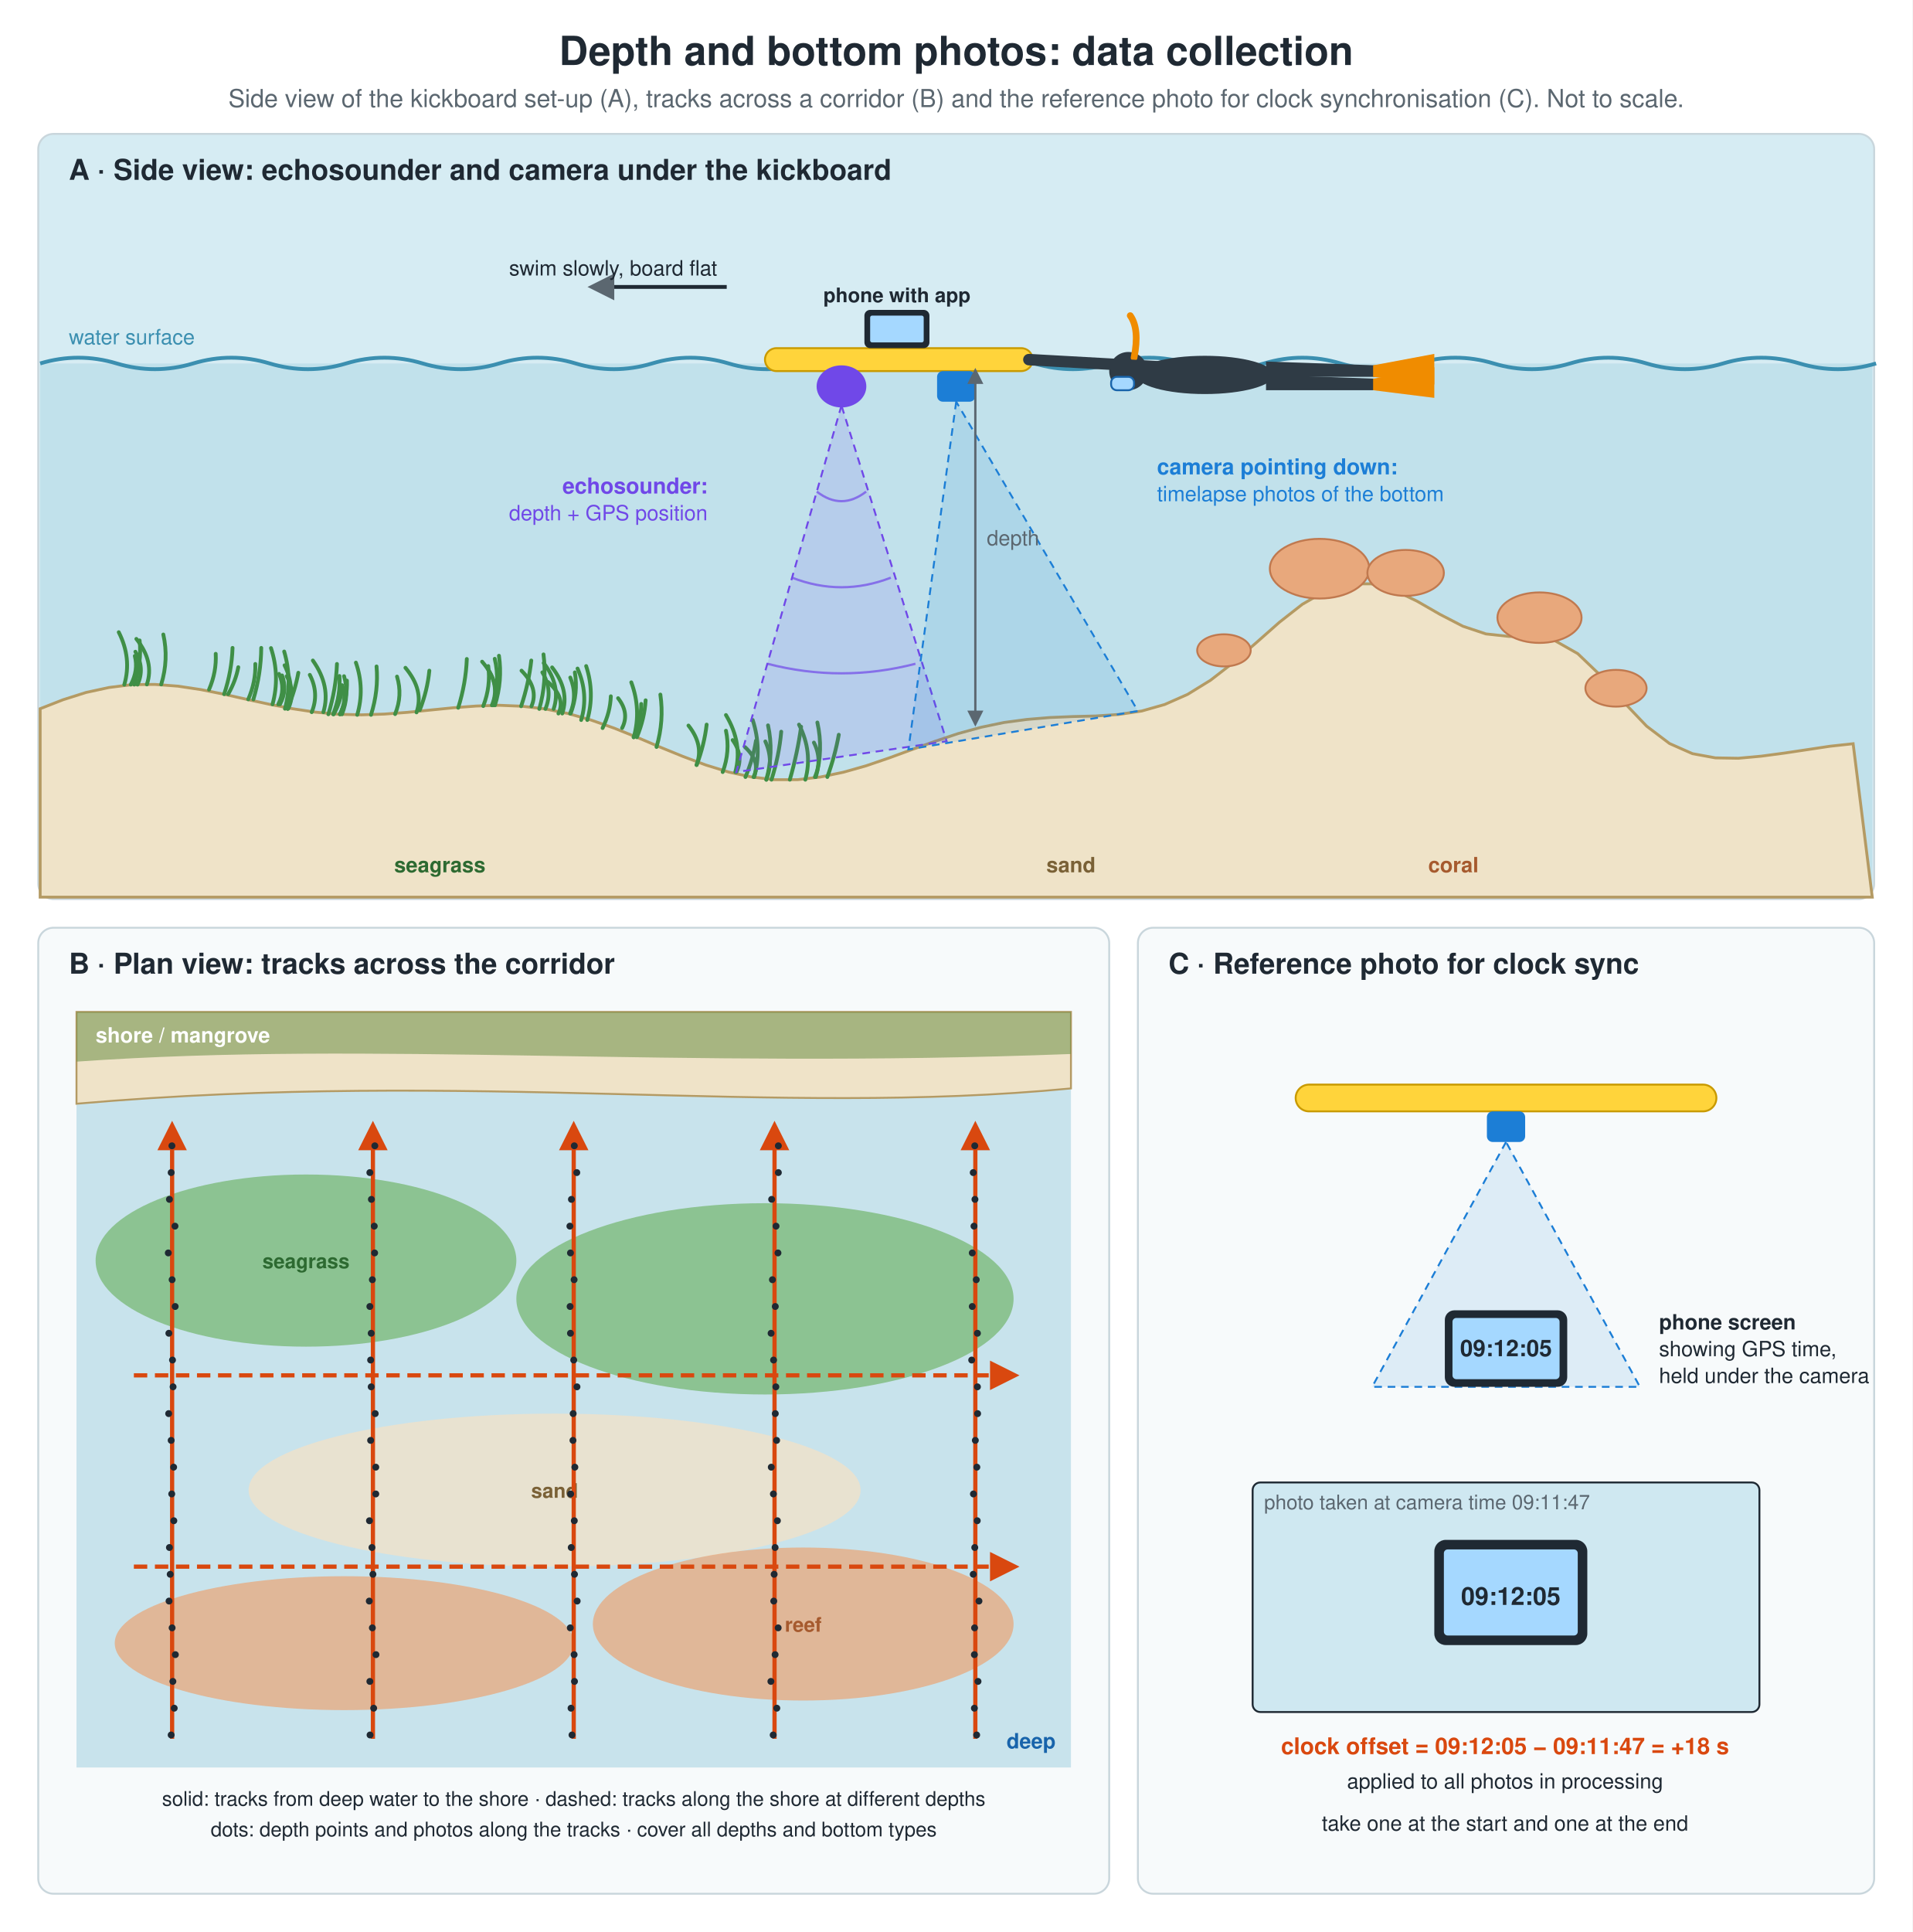
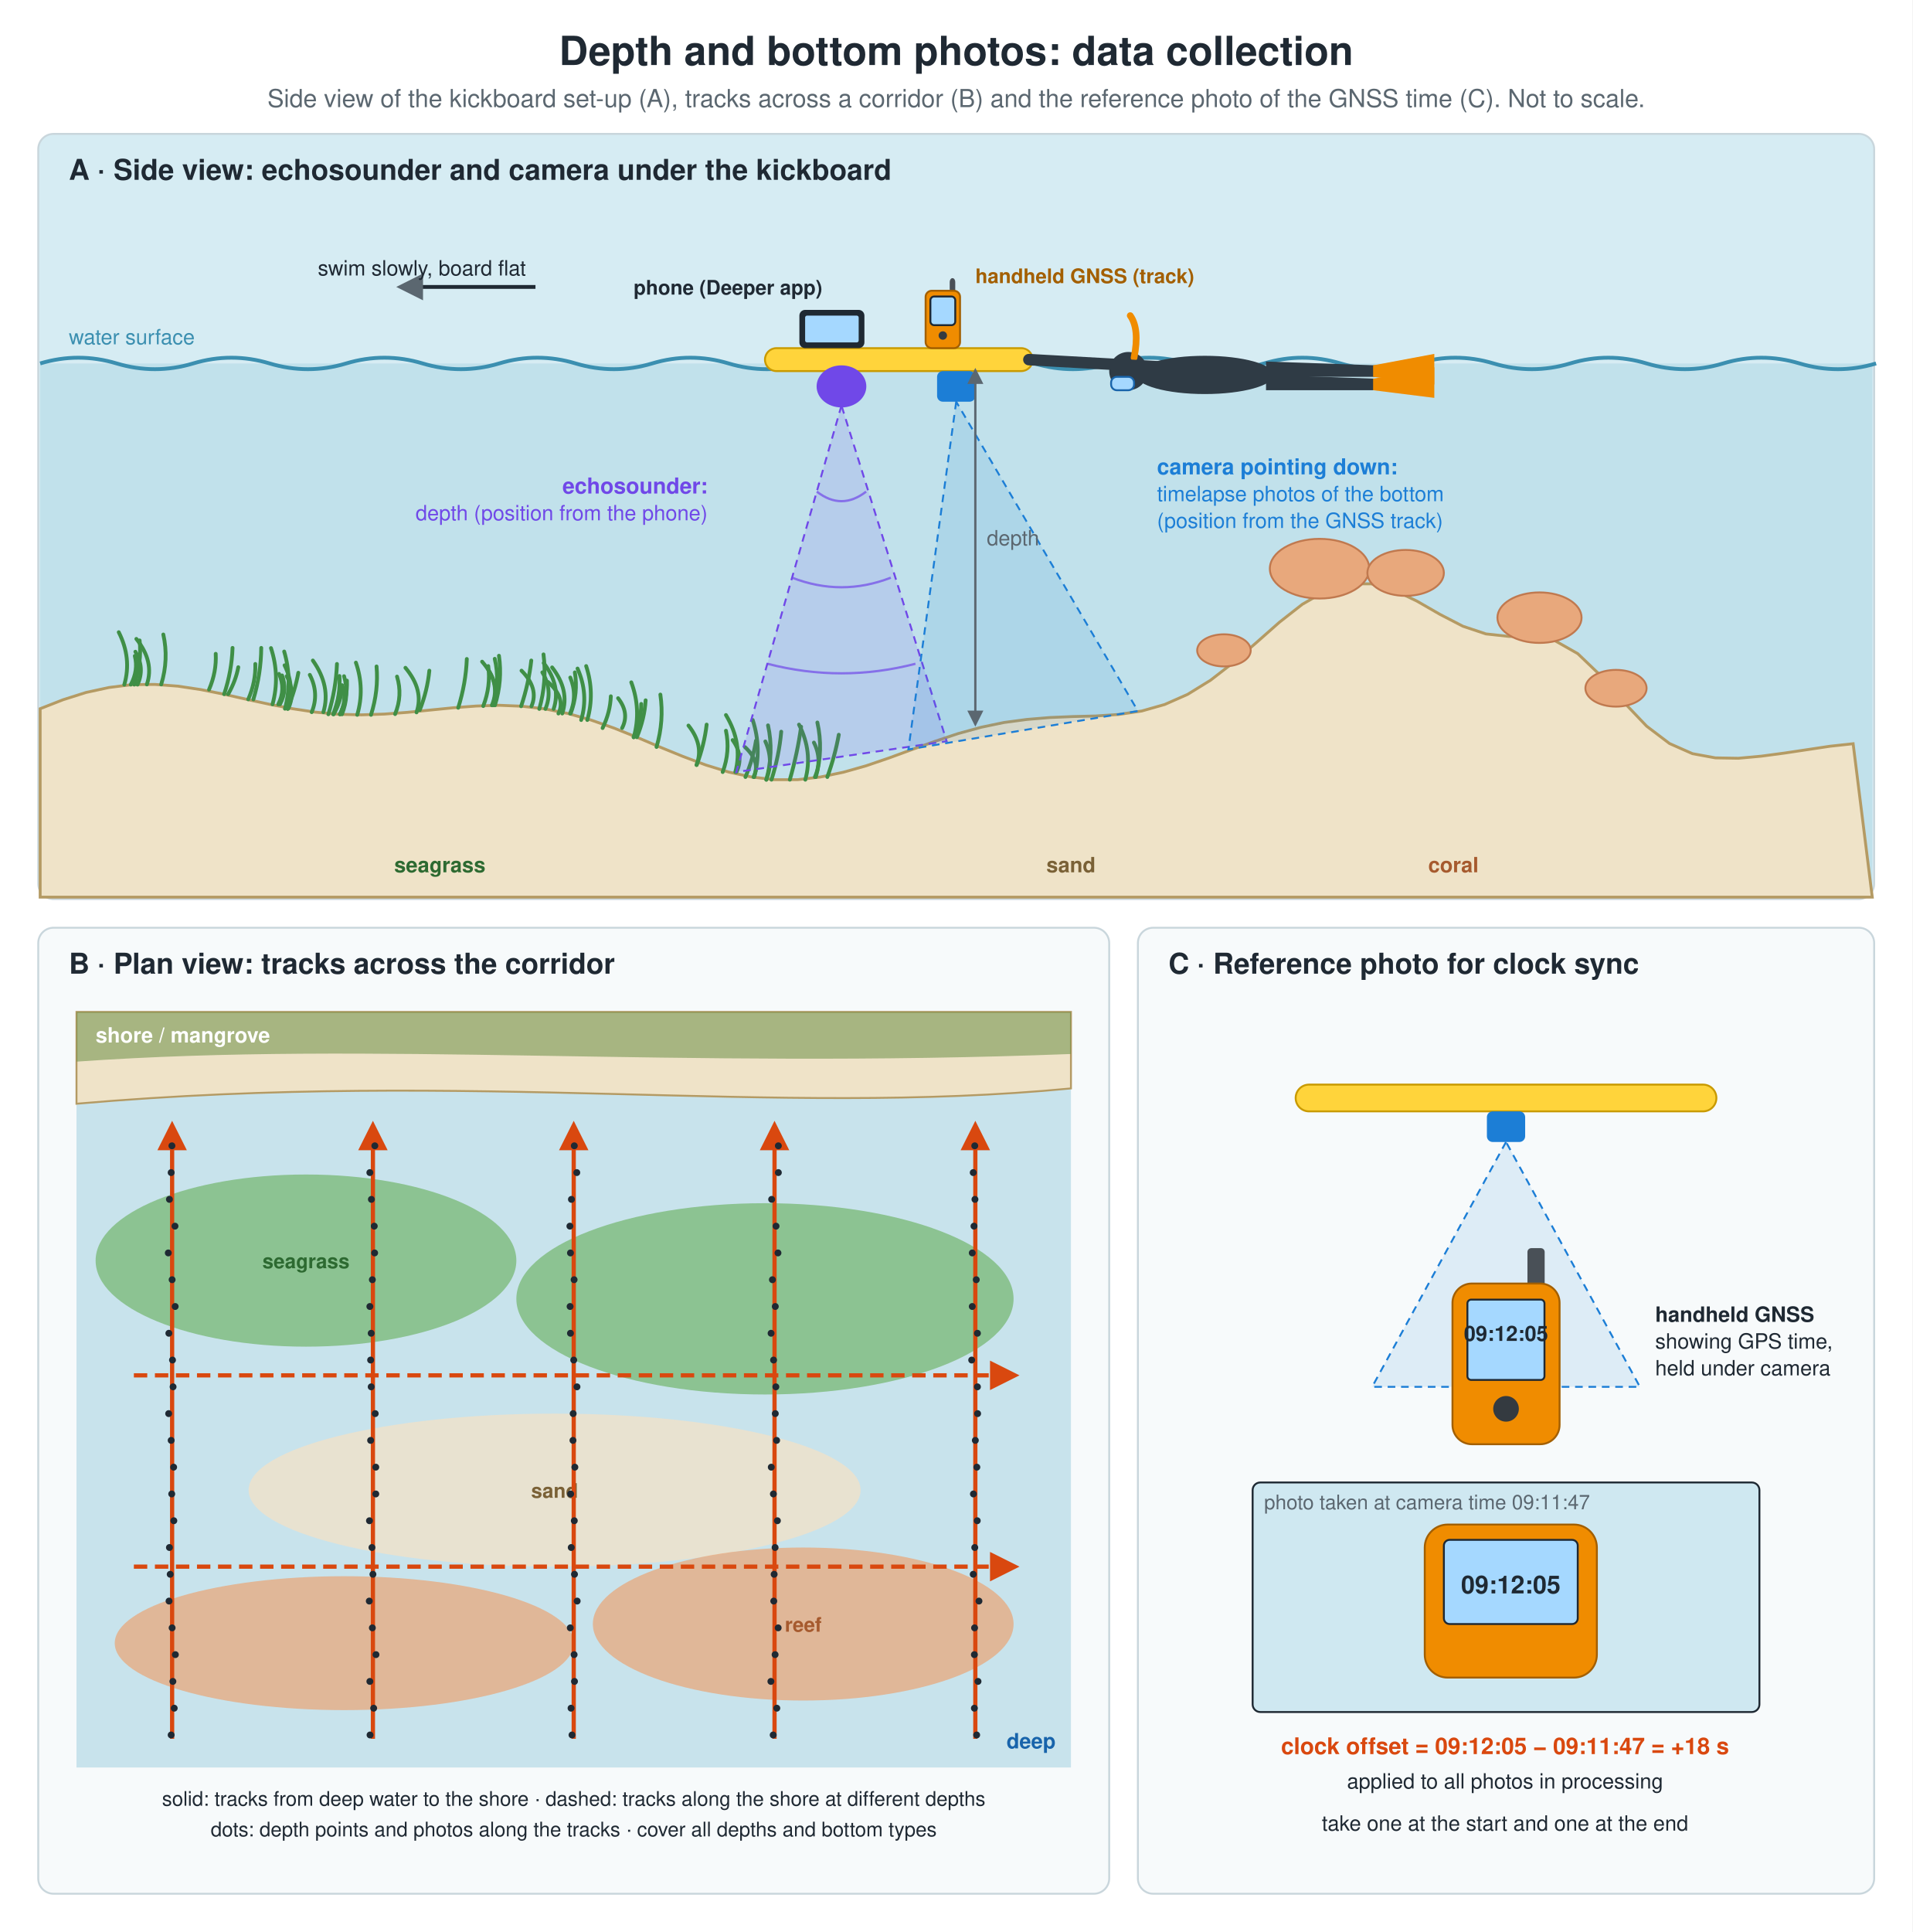
<svg xmlns="http://www.w3.org/2000/svg" viewBox="0 0 1000 1010" width="1000" height="1010" font-family="Helvetica, Arial, sans-serif">
  <defs>
    <marker id="m" viewBox="0 0 10 10" refX="8" refY="5" markerWidth="7" markerHeight="7" orient="auto-start-reverse">
      <path d="M0,0 L10,5 L0,10 z" fill="#5b6770" />
    </marker>
    <marker id="mt" viewBox="0 0 10 10" refX="8" refY="5" markerWidth="7" markerHeight="7" orient="auto-start-reverse">
      <path d="M0,0 L10,5 L0,10 z" fill="#d9480f" />
    </marker>
  </defs>
  <rect width="1000" height="1010" fill="white" />
  <text x="500.0" y="34.0" font-size="21" text-anchor="middle" fill="#1f2933" font-weight="700">Depth and bottom photos: data collection</text>
-   <text x="500.0" y="56.0" font-size="13" text-anchor="middle" fill="#5b6770" font-weight="normal">Side view of the kickboard set-up (A), tracks across a corridor (B) and the reference photo for clock synchronisation (C). Not to scale.</text>
+   <text x="500.0" y="56.0" font-size="13" text-anchor="middle" fill="#5b6770" font-weight="normal">Side view of the kickboard set-up (A), tracks across a corridor (B) and the reference photo of the GNSS time (C). Not to scale.</text>
  <rect x="20" y="70" width="960" height="400" rx="8" fill="#d6ecf3" stroke="#c9d6dc" />
  <text x="36.0" y="94.0" font-size="15" text-anchor="start" fill="#1f2933" font-weight="700">A · Side view: echosounder and camera under the kickboard</text>
  <rect x="21" y="190" width="958" height="279" fill="#a9d3e3" opacity="0.45" />
  <path d="M21,190 q 20,-6 40,0 t 40,0 t 40,0 t 40,0 t 40,0 t 40,0 t 40,0 t 40,0 t 40,0 t 40,0 t 40,0 t 40,0 t 40,0 t 40,0 t 40,0 t 40,0 t 40,0 t 40,0 t 40,0 t 40,0 t 40,0 t 40,0 t 40,0 t 40,0" fill="none" stroke="#3b8fb0" stroke-width="2" />
  <text x="36.0" y="180.0" font-size="11" text-anchor="start" fill="#3b8fb0" font-weight="normal">water surface</text>
  <path d="M21,469 L21,370.5 L33,365.8 L45,362.0 L57,359.4 L69,357.9 L81,357.8 L93,358.7 L105,360.5 L117,362.9 L129,365.6 L141,368.2 L153,370.5 L165,372.3 L177,373.4 L189,373.7 L201,373.3 L213,372.4 L225,371.2 L237,370.0 L249,369.1 L261,368.7 L273,369.2 L285,370.6 L297,373.0 L309,376.4 L321,380.6 L333,385.4 L345,390.5 L357,395.4 L369,399.9 L381,403.6 L393,406.2 L405,407.6 L417,407.6 L429,406.2 L441,403.7 L453,400.3 L465,396.2 L477,391.8 L489,387.5 L501,383.5 L513,380.2 L525,377.7 L537,376.1 L549,375.1 L561,374.6 L573,374.3 L585,373.5 L597,371.7 L609,368.3 L621,363.0 L633,355.6 L645,346.3 L657,335.9 L669,325.3 L681,315.9 L693,309.0 L705,305.2 L717,305.2 L729,308.5 L741,314.3 L753,321.2 L765,327.4 L777,331.4 L789,332.7 L801,332.8 L813,334.9 L825,341.7 L837,353.2 L849,367.0 L861,379.6 L873,388.7 L885,394.0 L897,396.2 L909,396.4 L921,395.3 L933,393.7 L945,391.9 L957,390.1 L969,388.8 L979,469 Z" fill="#efe3c8" stroke="#b49a63" stroke-width="1.5" />
  <path d="M150.4,370.5 q 4,-11.4 -1.6,-22.7" fill="none" stroke="#3f8f46" stroke-width="2" stroke-linecap="round" />
  <path d="M289.5,370.6 q 4,-12.0 -5.2,-24.0" fill="none" stroke="#3f8f46" stroke-width="2" stroke-linecap="round" />
  <path d="M65.0,357.9 q 4,-13.7 -2.9,-27.4" fill="none" stroke="#3f8f46" stroke-width="2" stroke-linecap="round" />
  <path d="M149.0,370.5 q 4,-15.0 -0.4,-29.9" fill="none" stroke="#3f8f46" stroke-width="2" stroke-linecap="round" />
  <path d="M377.9,403.6 q 4,-10.8 1.7,-21.6" fill="none" stroke="#3f8f46" stroke-width="2" stroke-linecap="round" />
  <path d="M117.2,362.9 q 4,-12.1 4.4,-24.2" fill="none" stroke="#3f8f46" stroke-width="2" stroke-linecap="round" />
  <path d="M258.8,368.7 q 4,-12.9 2.1,-25.9" fill="none" stroke="#3f8f46" stroke-width="2" stroke-linecap="round" />
  <path d="M84.3,357.8 q 4,-13.1 1.1,-26.1" fill="none" stroke="#3f8f46" stroke-width="2" stroke-linecap="round" />
  <path d="M174.5,373.4 q 4,-7.2 4.4,-14.5" fill="none" stroke="#3f8f46" stroke-width="2" stroke-linecap="round" />
  <path d="M239.6,370.0 q 4,-12.8 4.5,-25.5" fill="none" stroke="#3f8f46" stroke-width="2" stroke-linecap="round" />
  <path d="M331.4,385.4 q 4,-14.4 -1.3,-28.7" fill="none" stroke="#3f8f46" stroke-width="2" stroke-linecap="round" />
  <path d="M364.3,399.9 q 4,-10.6 5.2,-21.1" fill="none" stroke="#3f8f46" stroke-width="2" stroke-linecap="round" />
  <path d="M394.0,406.2 q 4,-7.8 -4.4,-15.6" fill="none" stroke="#3f8f46" stroke-width="2" stroke-linecap="round" />
  <path d="M142.5,368.2 q 4,-14.7 -0.8,-29.4" fill="none" stroke="#3f8f46" stroke-width="2" stroke-linecap="round" />
  <path d="M298.1,373.0 q 4,-9.4 0.1,-18.8" fill="none" stroke="#3f8f46" stroke-width="2" stroke-linecap="round" />
  <path d="M206.6,373.3 q 4,-9.8 1.0,-19.6" fill="none" stroke="#3f8f46" stroke-width="2" stroke-linecap="round" />
  <path d="M282.0,370.6 q 4,-14.2 2.2,-28.5" fill="none" stroke="#3f8f46" stroke-width="2" stroke-linecap="round" />
  <path d="M413.0,407.6 q 4,-13.9 5.9,-27.7" fill="none" stroke="#3f8f46" stroke-width="2" stroke-linecap="round" />
  <path d="M315.1,380.6 q 4,-8.3 4.3,-16.6" fill="none" stroke="#3f8f46" stroke-width="2" stroke-linecap="round" />
  <path d="M426.6,406.2 q 4,-14.2 0.8,-28.5" fill="none" stroke="#3f8f46" stroke-width="2" stroke-linecap="round" />
  <path d="M331.3,385.4 q 4,-8.7 4.0,-17.4" fill="none" stroke="#3f8f46" stroke-width="2" stroke-linecap="round" />
  <path d="M277.9,369.2 q 4,-9.3 -5.2,-18.6" fill="none" stroke="#3f8f46" stroke-width="2" stroke-linecap="round" />
  <path d="M384.5,403.6 q 4,-14.9 -4.9,-29.8" fill="none" stroke="#3f8f46" stroke-width="2" stroke-linecap="round" />
  <path d="M364.2,399.9 q 4,-10.3 -4.2,-20.6" fill="none" stroke="#3f8f46" stroke-width="2" stroke-linecap="round" />
  <path d="M171.7,373.4 q 4,-13.2 4.5,-26.3" fill="none" stroke="#3f8f46" stroke-width="2" stroke-linecap="round" />
  <path d="M76.8,357.8 q 4,-11.9 -5.5,-23.8" fill="none" stroke="#3f8f46" stroke-width="2" stroke-linecap="round" />
  <path d="M333.0,385.4 q 4,-9.6 4.6,-19.3" fill="none" stroke="#3f8f46" stroke-width="2" stroke-linecap="round" />
  <path d="M432.6,406.2 q 4,-11.0 6.0,-22.1" fill="none" stroke="#3f8f46" stroke-width="2" stroke-linecap="round" />
  <path d="M177.7,373.4 q 4,-7.6 1.2,-15.2" fill="none" stroke="#3f8f46" stroke-width="2" stroke-linecap="round" />
  <path d="M71.9,357.9 q 4,-8.6 -1.1,-17.2" fill="none" stroke="#3f8f46" stroke-width="2" stroke-linecap="round" />
  <path d="M292.0,373.0 q 4,-8.2 -5.5,-16.5" fill="none" stroke="#3f8f46" stroke-width="2" stroke-linecap="round" />
  <path d="M389.8,406.2 q 4,-9.5 5.5,-19.0" fill="none" stroke="#3f8f46" stroke-width="2" stroke-linecap="round" />
  <path d="M400.7,407.6 q 4,-10.0 -0.5,-20.0" fill="none" stroke="#3f8f46" stroke-width="2" stroke-linecap="round" />
  <path d="M257.6,368.7 q 4,-12.2 1.1,-24.3" fill="none" stroke="#3f8f46" stroke-width="2" stroke-linecap="round" />
  <path d="M272.5,369.2 q 4,-12.0 5.3,-23.9" fill="none" stroke="#3f8f46" stroke-width="2" stroke-linecap="round" />
  <path d="M252.7,369.1 q 4,-10.4 2.6,-20.9" fill="none" stroke="#3f8f46" stroke-width="2" stroke-linecap="round" />
  <path d="M150.3,370.5 q 4,-9.4 5.7,-18.8" fill="none" stroke="#3f8f46" stroke-width="2" stroke-linecap="round" />
  <path d="M258.0,368.7 q 4,-11.4 -5.9,-22.8" fill="none" stroke="#3f8f46" stroke-width="2" stroke-linecap="round" />
  <path d="M217.8,372.4 q 4,-11.6 -5.8,-23.3" fill="none" stroke="#3f8f46" stroke-width="2" stroke-linecap="round" />
  <path d="M294.0,373.0 q 4,-12.1 -5.3,-24.1" fill="none" stroke="#3f8f46" stroke-width="2" stroke-linecap="round" />
  <path d="M298.4,373.0 q 4,-10.7 2.2,-21.5" fill="none" stroke="#3f8f46" stroke-width="2" stroke-linecap="round" />
  <path d="M194.0,373.7 q 4,-12.7 2.9,-25.3" fill="none" stroke="#3f8f46" stroke-width="2" stroke-linecap="round" />
  <path d="M68.4,357.9 q 4,-7.5 2.1,-15.0" fill="none" stroke="#3f8f46" stroke-width="2" stroke-linecap="round" />
  <path d="M426.1,406.2 q 4,-9.0 -0.5,-18.0" fill="none" stroke="#3f8f46" stroke-width="2" stroke-linecap="round" />
  <path d="M285.2,370.6 q 4,-9.6 -1.6,-19.1" fill="none" stroke="#3f8f46" stroke-width="2" stroke-linecap="round" />
  <path d="M178.8,373.4 q 4,-10.0 1.1,-19.9" fill="none" stroke="#3f8f46" stroke-width="2" stroke-linecap="round" />
  <path d="M174.2,373.4 q 4,-10.0 3.3,-20.0" fill="none" stroke="#3f8f46" stroke-width="2" stroke-linecap="round" />
  <path d="M70.2,357.9 q 4,-11.6 2.8,-23.1" fill="none" stroke="#3f8f46" stroke-width="2" stroke-linecap="round" />
  <path d="M177.8,373.4 q 4,-8.8 3.6,-17.6" fill="none" stroke="#3f8f46" stroke-width="2" stroke-linecap="round" />
  <path d="M150.7,370.5 q 4,-8.5 -0.8,-17.0" fill="none" stroke="#3f8f46" stroke-width="2" stroke-linecap="round" />
  <path d="M325.3,380.6 q 4,-7.8 -2.1,-15.6" fill="none" stroke="#3f8f46" stroke-width="2" stroke-linecap="round" />
  <path d="M186.8,373.7 q 4,-13.7 -0.7,-27.3" fill="none" stroke="#3f8f46" stroke-width="2" stroke-linecap="round" />
  <path d="M385.1,403.6 q 4,-8.4 -2.0,-16.7" fill="none" stroke="#3f8f46" stroke-width="2" stroke-linecap="round" />
  <path d="M307.1,376.4 q 4,-14.1 -0.6,-28.2" fill="none" stroke="#3f8f46" stroke-width="2" stroke-linecap="round" />
  <path d="M145.5,368.2 q 4,-8.0 0.4,-15.9" fill="none" stroke="#3f8f46" stroke-width="2" stroke-linecap="round" />
  <path d="M132.5,365.6 q 4,-13.5 4.1,-26.9" fill="none" stroke="#3f8f46" stroke-width="2" stroke-linecap="round" />
  <path d="M129.8,365.6 q 4,-9.2 3.7,-18.5" fill="none" stroke="#3f8f46" stroke-width="2" stroke-linecap="round" />
  <path d="M303.9,376.4 q 4,-13.5 -1.9,-26.9" fill="none" stroke="#3f8f46" stroke-width="2" stroke-linecap="round" />
  <path d="M109.3,360.5 q 4,-9.3 3.5,-18.7" fill="none" stroke="#3f8f46" stroke-width="2" stroke-linecap="round" />
  <path d="M163.0,372.3 q 4,-9.8 -1.0,-19.5" fill="none" stroke="#3f8f46" stroke-width="2" stroke-linecap="round" />
  <path d="M219.5,371.2 q 4,-10.3 5.0,-20.6" fill="none" stroke="#3f8f46" stroke-width="2" stroke-linecap="round" />
  <path d="M119.3,362.9 q 4,-7.0 5.3,-14.1" fill="none" stroke="#3f8f46" stroke-width="2" stroke-linecap="round" />
  <path d="M394.4,406.2 q 4,-14.9 -0.8,-29.8" fill="none" stroke="#3f8f46" stroke-width="2" stroke-linecap="round" />
  <path d="M421.1,407.6 q 4,-14.4 -3.3,-28.8" fill="none" stroke="#3f8f46" stroke-width="2" stroke-linecap="round" />
  <path d="M343.3,390.5 q 4,-13.7 2.0,-27.4" fill="none" stroke="#3f8f46" stroke-width="2" stroke-linecap="round" />
  <path d="M257.2,368.7 q 4,-9.3 -1.9,-18.6" fill="none" stroke="#3f8f46" stroke-width="2" stroke-linecap="round" />
  <path d="M146.4,368.2 q 4,-7.5 1.1,-15.1" fill="none" stroke="#3f8f46" stroke-width="2" stroke-linecap="round" />
  <path d="M169.1,372.3 q 4,-13.5 -5.5,-27.0" fill="none" stroke="#3f8f46" stroke-width="2" stroke-linecap="round" />
  <path d="M403.4,407.6 q 4,-12.5 5.1,-25.1" fill="none" stroke="#3f8f46" stroke-width="2" stroke-linecap="round" />
  <path d="M400.7,407.6 q 4,-14.2 0.9,-28.4" fill="none" stroke="#3f8f46" stroke-width="2" stroke-linecap="round" />
  <ellipse cx="690" cy="297.3" rx="26" ry="15.6" fill="#e8a87c" stroke="#c0794f" />
  <ellipse cx="735" cy="299.5" rx="20" ry="12.0" fill="#e8a87c" stroke="#c0794f" />
  <ellipse cx="805" cy="322.9" rx="22" ry="13.2" fill="#e8a87c" stroke="#c0794f" />
  <ellipse cx="845" cy="359.8" rx="16" ry="9.6" fill="#e8a87c" stroke="#c0794f" />
  <ellipse cx="640" cy="340.0" rx="14" ry="8.4" fill="#e8a87c" stroke="#c0794f" />
  <text x="230.0" y="456.0" font-size="11" text-anchor="middle" fill="#2d6a31" font-weight="700">seagrass</text>
  <text x="560.0" y="456.0" font-size="11" text-anchor="middle" fill="#7a6136" font-weight="700">sand</text>
  <text x="760.0" y="456.0" font-size="11" text-anchor="middle" fill="#a65a2e" font-weight="700">coral</text>
  <rect x="400" y="182" width="140" height="12" rx="6" fill="#ffd43b" stroke="#c99a00" />
-   <rect x="452" y="162" width="34" height="20" rx="3" fill="#1f2933" />
-   <rect x="455" y="165" width="28" height="14" rx="1" fill="#a5d8ff" />
-   <text x="469.0" y="158.0" font-size="10.5" text-anchor="middle" fill="#1f2933" font-weight="700">phone with app</text>
+   <rect x="418" y="162" width="34" height="20" rx="3" fill="#1f2933" />
+   <rect x="421" y="165" width="28" height="14" rx="1" fill="#a5d8ff" />
+   <text x="430.0" y="154.0" font-size="10.5" text-anchor="end" fill="#1f2933" font-weight="700">phone (Deeper app)</text>
+   <rect x="496.6" y="145.4" width="2.9" height="7.8" rx="2" fill="#495057" />
+   <rect x="484" y="152" width="18" height="30" rx="3.2" fill="#f08c00" stroke="#a35f00" />
+   <rect x="486.5" y="155.0" width="13.0" height="15.0" rx="2" fill="#a5d8ff" stroke="#1f2933" />
+   <circle cx="493.0" cy="175.4" r="2.2" fill="#343a40" />
+   <text x="510.0" y="148.0" font-size="10.5" text-anchor="start" fill="#a35f00" font-weight="700">handheld GNSS (track)</text>
  <ellipse cx="440" cy="202" rx="13" ry="11" fill="#7048e8" />
  <rect x="490" y="194" width="20" height="16" rx="3" fill="#1c7ed6" />
  <path d="M440,212 L385,403.6 L495,387.5 Z" fill="#7048e8" fill-opacity="0.13" stroke="#7048e8" stroke-dasharray="4 3" />
  <path d="M427.1,257 Q440,267 452.9,257" fill="none" stroke="#7048e8" stroke-width="1.2" opacity="0.7" />
  <path d="M414.2,302 Q440,312 465.8,302" fill="none" stroke="#7048e8" stroke-width="1.2" opacity="0.7" />
  <path d="M401.3,347 Q440,357 478.7,347" fill="none" stroke="#7048e8" stroke-width="1.2" opacity="0.7" />
  <path d="M500,210 L475,391.8 L595,371.7 Z" fill="#1c7ed6" fill-opacity="0.12" stroke="#1c7ed6" stroke-dasharray="4 3" />
  <ellipse cx="630" cy="196" rx="36" ry="10" fill="#2f3b45" />
  <circle cx="590" cy="194" r="10" fill="#2f3b45" />
  <rect x="581" y="197" width="12" height="7" rx="3" fill="#a5d8ff" stroke="#1864ab" />
  <path d="M593,187 Q596,172 591,165" fill="none" stroke="#f08c00" stroke-width="3.5" stroke-linecap="round" />
  <path d="M610,192 L538,188" stroke="#2f3b45" stroke-width="6" stroke-linecap="round" />
  <path d="M662,189 L720,191 L720,197 L662,197 Z" fill="#2f3b45" />
  <path d="M718,191 L750,185 L750,201 L718,197 Z" fill="#f08c00" />
  <path d="M662,196 L720,198 L720,204 L662,204 Z" fill="#2f3b45" />
  <path d="M718,198 L750,192 L750,208 L718,204 Z" fill="#f08c00" />
-   <line x1="380" y1="150" x2="310" y2="150" stroke="#1f2933" stroke-width="2" marker-end="url(#m)" />
-   <text x="375.0" y="144.0" font-size="11" text-anchor="end" fill="#1f2933" font-weight="normal">swim slowly, board flat</text>
+   <line x1="280" y1="150" x2="210" y2="150" stroke="#1f2933" stroke-width="2" marker-end="url(#m)" />
+   <text x="275.0" y="144.0" font-size="11" text-anchor="end" fill="#1f2933" font-weight="normal">swim slowly, board flat</text>
  <text x="370.0" y="258.0" font-size="11.5" text-anchor="end" fill="#7048e8" font-weight="700">echosounder:</text>
-   <text x="370.0" y="272.0" font-size="11" text-anchor="end" fill="#7048e8" font-weight="normal">depth + GPS position</text>
+   <text x="370.0" y="272.0" font-size="11" text-anchor="end" fill="#7048e8" font-weight="normal">depth (position from the phone)</text>
  <text x="605.0" y="248.0" font-size="11.5" text-anchor="start" fill="#1c7ed6" font-weight="700">camera pointing down:</text>
  <text x="605.0" y="262.0" font-size="11" text-anchor="start" fill="#1c7ed6" font-weight="normal">timelapse photos of the bottom</text>
+   <text x="605.0" y="276.0" font-size="11" text-anchor="start" fill="#1c7ed6" font-weight="normal">(position from the GNSS track)</text>
  <line x1="510" y1="194" x2="510" y2="378.2" stroke="#5b6770" stroke-width="1.2" marker-start="url(#m)" marker-end="url(#m)" />
  <text x="516.0" y="285.1" font-size="11" text-anchor="start" fill="#5b6770" font-weight="normal">depth</text>
  <rect x="20" y="485" width="560" height="505" rx="8" fill="#f7fafb" stroke="#c9d6dc" />
  <text x="36.0" y="509.0" font-size="15" text-anchor="start" fill="#1f2933" font-weight="700">B · Plan view: tracks across the corridor</text>
  <rect x="40" y="529" width="520" height="395" fill="#a9d3e3" opacity="0.6" />
  <path d="M40,529 L560,529 L560,569 C404.0,584 248.0,559 40,577 Z" fill="#efe3c8" stroke="#b49a63" />
  <path d="M40,529 L560,529 L560,551 C352.0,559 196.0,544 40,555 Z" fill="#6b8f47" opacity="0.55" />
  <text x="50.0" y="545.0" font-size="11" text-anchor="start" fill="white" font-weight="700">shore / mangrove</text>
  <ellipse cx="160" cy="659" rx="110" ry="45" fill="#78b874" opacity="0.75" />
  <ellipse cx="400" cy="679" rx="130" ry="50" fill="#78b874" opacity="0.75" />
  <ellipse cx="290" cy="779" rx="160" ry="40" fill="#f3e1c7" opacity="0.75" />
  <ellipse cx="180" cy="859" rx="120" ry="35" fill="#e8a87c" opacity="0.75" />
  <ellipse cx="420" cy="849" rx="110" ry="40" fill="#e8a87c" opacity="0.75" />
  <text x="552.0" y="914.0" font-size="11" text-anchor="end" fill="#1864ab" font-weight="700">deep</text>
  <text x="160.0" y="663.0" font-size="10.5" text-anchor="middle" fill="#2d6a31" font-weight="700">seagrass</text>
  <text x="290.0" y="783.0" font-size="10.5" text-anchor="middle" fill="#7a6136" font-weight="700">sand</text>
  <text x="420.0" y="853.0" font-size="10.5" text-anchor="middle" fill="#a65a2e" font-weight="700">reef</text>
  <line x1="90" y1="909" x2="90" y2="589" stroke="#d9480f" stroke-width="2.2" marker-end="url(#mt)" />
  <circle cx="89.9" cy="599" r="1.8" fill="#1f2933" />
  <circle cx="89.5" cy="613" r="1.8" fill="#1f2933" />
  <circle cx="88.6" cy="627" r="1.8" fill="#1f2933" />
  <circle cx="91.5" cy="641" r="1.8" fill="#1f2933" />
  <circle cx="88.0" cy="655" r="1.8" fill="#1f2933" />
  <circle cx="90.0" cy="669" r="1.8" fill="#1f2933" />
  <circle cx="91.6" cy="683" r="1.8" fill="#1f2933" />
  <circle cx="88.3" cy="697" r="1.8" fill="#1f2933" />
  <circle cx="90.2" cy="711" r="1.8" fill="#1f2933" />
  <circle cx="90.5" cy="725" r="1.8" fill="#1f2933" />
  <circle cx="88.2" cy="739" r="1.8" fill="#1f2933" />
  <circle cx="89.5" cy="753" r="1.8" fill="#1f2933" />
  <circle cx="90.8" cy="767" r="1.8" fill="#1f2933" />
  <circle cx="89.8" cy="781" r="1.8" fill="#1f2933" />
  <circle cx="90.9" cy="795" r="1.8" fill="#1f2933" />
  <circle cx="88.6" cy="809" r="1.8" fill="#1f2933" />
  <circle cx="89.0" cy="823" r="1.8" fill="#1f2933" />
  <circle cx="88.4" cy="837" r="1.8" fill="#1f2933" />
  <circle cx="90.0" cy="851" r="1.8" fill="#1f2933" />
  <circle cx="91.7" cy="865" r="1.8" fill="#1f2933" />
  <circle cx="90.4" cy="879" r="1.8" fill="#1f2933" />
  <circle cx="91.1" cy="893" r="1.8" fill="#1f2933" />
  <circle cx="89.5" cy="907" r="1.8" fill="#1f2933" />
  <line x1="195" y1="909" x2="195" y2="589" stroke="#d9480f" stroke-width="2.2" marker-end="url(#mt)" />
  <circle cx="196.0" cy="599" r="1.8" fill="#1f2933" />
  <circle cx="193.4" cy="613" r="1.8" fill="#1f2933" />
  <circle cx="194.2" cy="627" r="1.8" fill="#1f2933" />
  <circle cx="195.7" cy="641" r="1.8" fill="#1f2933" />
  <circle cx="195.9" cy="655" r="1.8" fill="#1f2933" />
  <circle cx="194.7" cy="669" r="1.8" fill="#1f2933" />
  <circle cx="193.4" cy="683" r="1.8" fill="#1f2933" />
  <circle cx="194.1" cy="697" r="1.8" fill="#1f2933" />
  <circle cx="193.8" cy="711" r="1.8" fill="#1f2933" />
  <circle cx="194.1" cy="725" r="1.8" fill="#1f2933" />
  <circle cx="196.2" cy="739" r="1.8" fill="#1f2933" />
  <circle cx="193.8" cy="753" r="1.8" fill="#1f2933" />
  <circle cx="196.5" cy="767" r="1.8" fill="#1f2933" />
  <circle cx="196.5" cy="781" r="1.8" fill="#1f2933" />
  <circle cx="193.2" cy="795" r="1.8" fill="#1f2933" />
  <circle cx="194.5" cy="809" r="1.8" fill="#1f2933" />
  <circle cx="195.0" cy="823" r="1.8" fill="#1f2933" />
  <circle cx="193.1" cy="837" r="1.8" fill="#1f2933" />
  <circle cx="194.7" cy="851" r="1.8" fill="#1f2933" />
  <circle cx="196.6" cy="865" r="1.8" fill="#1f2933" />
  <circle cx="193.4" cy="879" r="1.8" fill="#1f2933" />
  <circle cx="195.4" cy="893" r="1.8" fill="#1f2933" />
  <circle cx="193.5" cy="907" r="1.8" fill="#1f2933" />
  <line x1="300" y1="909" x2="300" y2="589" stroke="#d9480f" stroke-width="2.2" marker-end="url(#mt)" />
  <circle cx="300.3" cy="599" r="1.8" fill="#1f2933" />
  <circle cx="301.6" cy="613" r="1.8" fill="#1f2933" />
  <circle cx="298.8" cy="627" r="1.8" fill="#1f2933" />
  <circle cx="298.0" cy="641" r="1.8" fill="#1f2933" />
  <circle cx="298.3" cy="655" r="1.8" fill="#1f2933" />
  <circle cx="300.2" cy="669" r="1.8" fill="#1f2933" />
  <circle cx="298.1" cy="683" r="1.8" fill="#1f2933" />
  <circle cx="298.3" cy="697" r="1.8" fill="#1f2933" />
  <circle cx="300.0" cy="711" r="1.8" fill="#1f2933" />
  <circle cx="301.7" cy="725" r="1.8" fill="#1f2933" />
  <circle cx="299.7" cy="739" r="1.8" fill="#1f2933" />
  <circle cx="299.6" cy="753" r="1.8" fill="#1f2933" />
  <circle cx="300.6" cy="767" r="1.8" fill="#1f2933" />
  <circle cx="298.4" cy="781" r="1.8" fill="#1f2933" />
  <circle cx="300.3" cy="795" r="1.8" fill="#1f2933" />
  <circle cx="298.7" cy="809" r="1.8" fill="#1f2933" />
  <circle cx="300.4" cy="823" r="1.8" fill="#1f2933" />
  <circle cx="301.8" cy="837" r="1.8" fill="#1f2933" />
  <circle cx="298.2" cy="851" r="1.8" fill="#1f2933" />
  <circle cx="300.2" cy="865" r="1.8" fill="#1f2933" />
  <circle cx="300.4" cy="879" r="1.8" fill="#1f2933" />
  <circle cx="298.6" cy="893" r="1.8" fill="#1f2933" />
  <circle cx="299.1" cy="907" r="1.8" fill="#1f2933" />
  <line x1="405" y1="909" x2="405" y2="589" stroke="#d9480f" stroke-width="2.2" marker-end="url(#mt)" />
  <circle cx="407.0" cy="599" r="1.8" fill="#1f2933" />
  <circle cx="407.0" cy="613" r="1.8" fill="#1f2933" />
  <circle cx="403.5" cy="627" r="1.8" fill="#1f2933" />
  <circle cx="405.8" cy="641" r="1.8" fill="#1f2933" />
  <circle cx="406.8" cy="655" r="1.8" fill="#1f2933" />
  <circle cx="403.9" cy="669" r="1.8" fill="#1f2933" />
  <circle cx="405.4" cy="683" r="1.8" fill="#1f2933" />
  <circle cx="403.2" cy="697" r="1.8" fill="#1f2933" />
  <circle cx="404.5" cy="711" r="1.8" fill="#1f2933" />
  <circle cx="405.7" cy="725" r="1.8" fill="#1f2933" />
  <circle cx="405.4" cy="739" r="1.8" fill="#1f2933" />
  <circle cx="406.1" cy="753" r="1.8" fill="#1f2933" />
  <circle cx="403.3" cy="767" r="1.8" fill="#1f2933" />
  <circle cx="404.4" cy="781" r="1.8" fill="#1f2933" />
  <circle cx="406.5" cy="795" r="1.8" fill="#1f2933" />
  <circle cx="405.3" cy="809" r="1.8" fill="#1f2933" />
  <circle cx="404.8" cy="823" r="1.8" fill="#1f2933" />
  <circle cx="404.6" cy="837" r="1.8" fill="#1f2933" />
  <circle cx="406.9" cy="851" r="1.8" fill="#1f2933" />
  <circle cx="405.3" cy="865" r="1.8" fill="#1f2933" />
  <circle cx="403.1" cy="879" r="1.8" fill="#1f2933" />
  <circle cx="406.2" cy="893" r="1.8" fill="#1f2933" />
  <circle cx="404.3" cy="907" r="1.8" fill="#1f2933" />
  <line x1="510" y1="909" x2="510" y2="589" stroke="#d9480f" stroke-width="2.2" marker-end="url(#mt)" />
  <circle cx="509.7" cy="599" r="1.8" fill="#1f2933" />
  <circle cx="508.9" cy="613" r="1.8" fill="#1f2933" />
  <circle cx="509.8" cy="627" r="1.8" fill="#1f2933" />
  <circle cx="509.3" cy="641" r="1.8" fill="#1f2933" />
  <circle cx="508.4" cy="655" r="1.8" fill="#1f2933" />
  <circle cx="510.5" cy="669" r="1.8" fill="#1f2933" />
  <circle cx="508.4" cy="683" r="1.8" fill="#1f2933" />
  <circle cx="511.1" cy="697" r="1.8" fill="#1f2933" />
  <circle cx="508.1" cy="711" r="1.8" fill="#1f2933" />
  <circle cx="511.1" cy="725" r="1.8" fill="#1f2933" />
  <circle cx="511.2" cy="739" r="1.8" fill="#1f2933" />
  <circle cx="510.0" cy="753" r="1.8" fill="#1f2933" />
  <circle cx="510.8" cy="767" r="1.8" fill="#1f2933" />
  <circle cx="509.0" cy="781" r="1.8" fill="#1f2933" />
  <circle cx="511.0" cy="795" r="1.8" fill="#1f2933" />
  <circle cx="509.7" cy="809" r="1.8" fill="#1f2933" />
  <circle cx="508.9" cy="823" r="1.8" fill="#1f2933" />
  <circle cx="511.9" cy="837" r="1.8" fill="#1f2933" />
  <circle cx="509.6" cy="851" r="1.8" fill="#1f2933" />
  <circle cx="509.5" cy="865" r="1.8" fill="#1f2933" />
  <circle cx="511.4" cy="879" r="1.8" fill="#1f2933" />
  <circle cx="509.5" cy="893" r="1.8" fill="#1f2933" />
  <circle cx="510.7" cy="907" r="1.8" fill="#1f2933" />
  <line x1="70" y1="719" x2="530" y2="719" stroke="#d9480f" stroke-width="2.2" stroke-dasharray="7 4" marker-end="url(#mt)" />
  <line x1="70" y1="819" x2="530" y2="819" stroke="#d9480f" stroke-width="2.2" stroke-dasharray="7 4" marker-end="url(#mt)" />
  <text x="300.0" y="944.0" font-size="10.5" text-anchor="middle" fill="#1f2933" font-weight="normal">solid: tracks from deep water to the shore · dashed: tracks along the shore at different depths</text>
  <text x="300.0" y="960.0" font-size="10.5" text-anchor="middle" fill="#1f2933" font-weight="normal">dots: depth points and photos along the tracks · cover all depths and bottom types</text>
  <rect x="595" y="485" width="385" height="505" rx="8" fill="#f7fafb" stroke="#c9d6dc" />
  <text x="611.0" y="509.0" font-size="15" text-anchor="start" fill="#1f2933" font-weight="700">C · Reference photo for clock sync</text>
  <rect x="677.5" y="567" width="220" height="14" rx="7" fill="#ffd43b" stroke="#c99a00" />
  <rect x="777.5" y="581" width="20" height="16" rx="3" fill="#1c7ed6" />
  <path d="M787.5,597 L717.5,725 L857.5,725 Z" fill="#1c7ed6" fill-opacity="0.12" stroke="#1c7ed6" stroke-dasharray="4 3" />
-   <rect x="755.5" y="685" width="64" height="40" rx="5" fill="#1f2933" />
-   <rect x="759.5" y="689" width="56" height="32" rx="2" fill="#a5d8ff" />
-   <text x="787.5" y="709.0" font-size="12" text-anchor="middle" fill="#1f2933" font-weight="700">09:12:05</text>
-   <text x="867.5" y="695.0" font-size="11" text-anchor="start" fill="#1f2933" font-weight="700">phone screen</text>
-   <text x="867.5" y="709.0" font-size="11" text-anchor="start" fill="#1f2933" font-weight="normal">showing GPS time,</text>
-   <text x="867.5" y="723.0" font-size="11" text-anchor="start" fill="#1f2933" font-weight="normal">held under the camera</text>
+   <rect x="798.7" y="652.5" width="9.0" height="21.8" rx="2" fill="#495057" />
+   <rect x="759.5" y="671" width="56" height="84" rx="10.1" fill="#f08c00" stroke="#a35f00" />
+   <rect x="767.3" y="679.4" width="40.3" height="42.0" rx="2" fill="#a5d8ff" stroke="#1f2933" />
+   <circle cx="787.5" cy="736.5" r="6.7" fill="#343a40" />
+   <text x="787.5" y="701.0" font-size="11" text-anchor="middle" fill="#1f2933" font-weight="700">09:12:05</text>
+   <text x="865.5" y="691.0" font-size="11" text-anchor="start" fill="#1f2933" font-weight="700">handheld GNSS</text>
+   <text x="865.5" y="705.0" font-size="11" text-anchor="start" fill="#1f2933" font-weight="normal">showing GPS time,</text>
+   <text x="865.5" y="719.0" font-size="11" text-anchor="start" fill="#1f2933" font-weight="normal">held under camera</text>
  <rect x="655" y="775" width="265" height="120" rx="4" fill="#cfe8f1" stroke="#1f2933" />
-   <rect x="750" y="805" width="80" height="55" rx="6" fill="#1f2933" />
-   <rect x="755" y="810" width="70" height="45" rx="2" fill="#a5d8ff" />
-   <text x="790.0" y="839.0" font-size="13" text-anchor="middle" fill="#1f2933" font-weight="700">09:12:05</text>
+   <rect x="745" y="797" width="90" height="80" rx="12" fill="#f08c00" stroke="#a35f00" />
+   <rect x="755" y="805" width="70" height="44" rx="3" fill="#a5d8ff" stroke="#1f2933" />
+   <text x="790.0" y="833.0" font-size="13" text-anchor="middle" fill="#1f2933" font-weight="700">09:12:05</text>
  <text x="661.0" y="789.0" font-size="10.5" text-anchor="start" fill="#5b6770" font-weight="normal">photo taken at camera time 09:11:47</text>
  <text x="787.0" y="917.0" font-size="12" text-anchor="middle" fill="#d9480f" font-weight="700">clock offset = 09:12:05 − 09:11:47 = +18 s</text>
  <text x="787.0" y="935.0" font-size="11" text-anchor="middle" fill="#1f2933" font-weight="normal">applied to all photos in processing</text>
  <text x="787.0" y="957.0" font-size="11" text-anchor="middle" fill="#1f2933" font-weight="normal">take one at the start and one at the end</text>
</svg>
